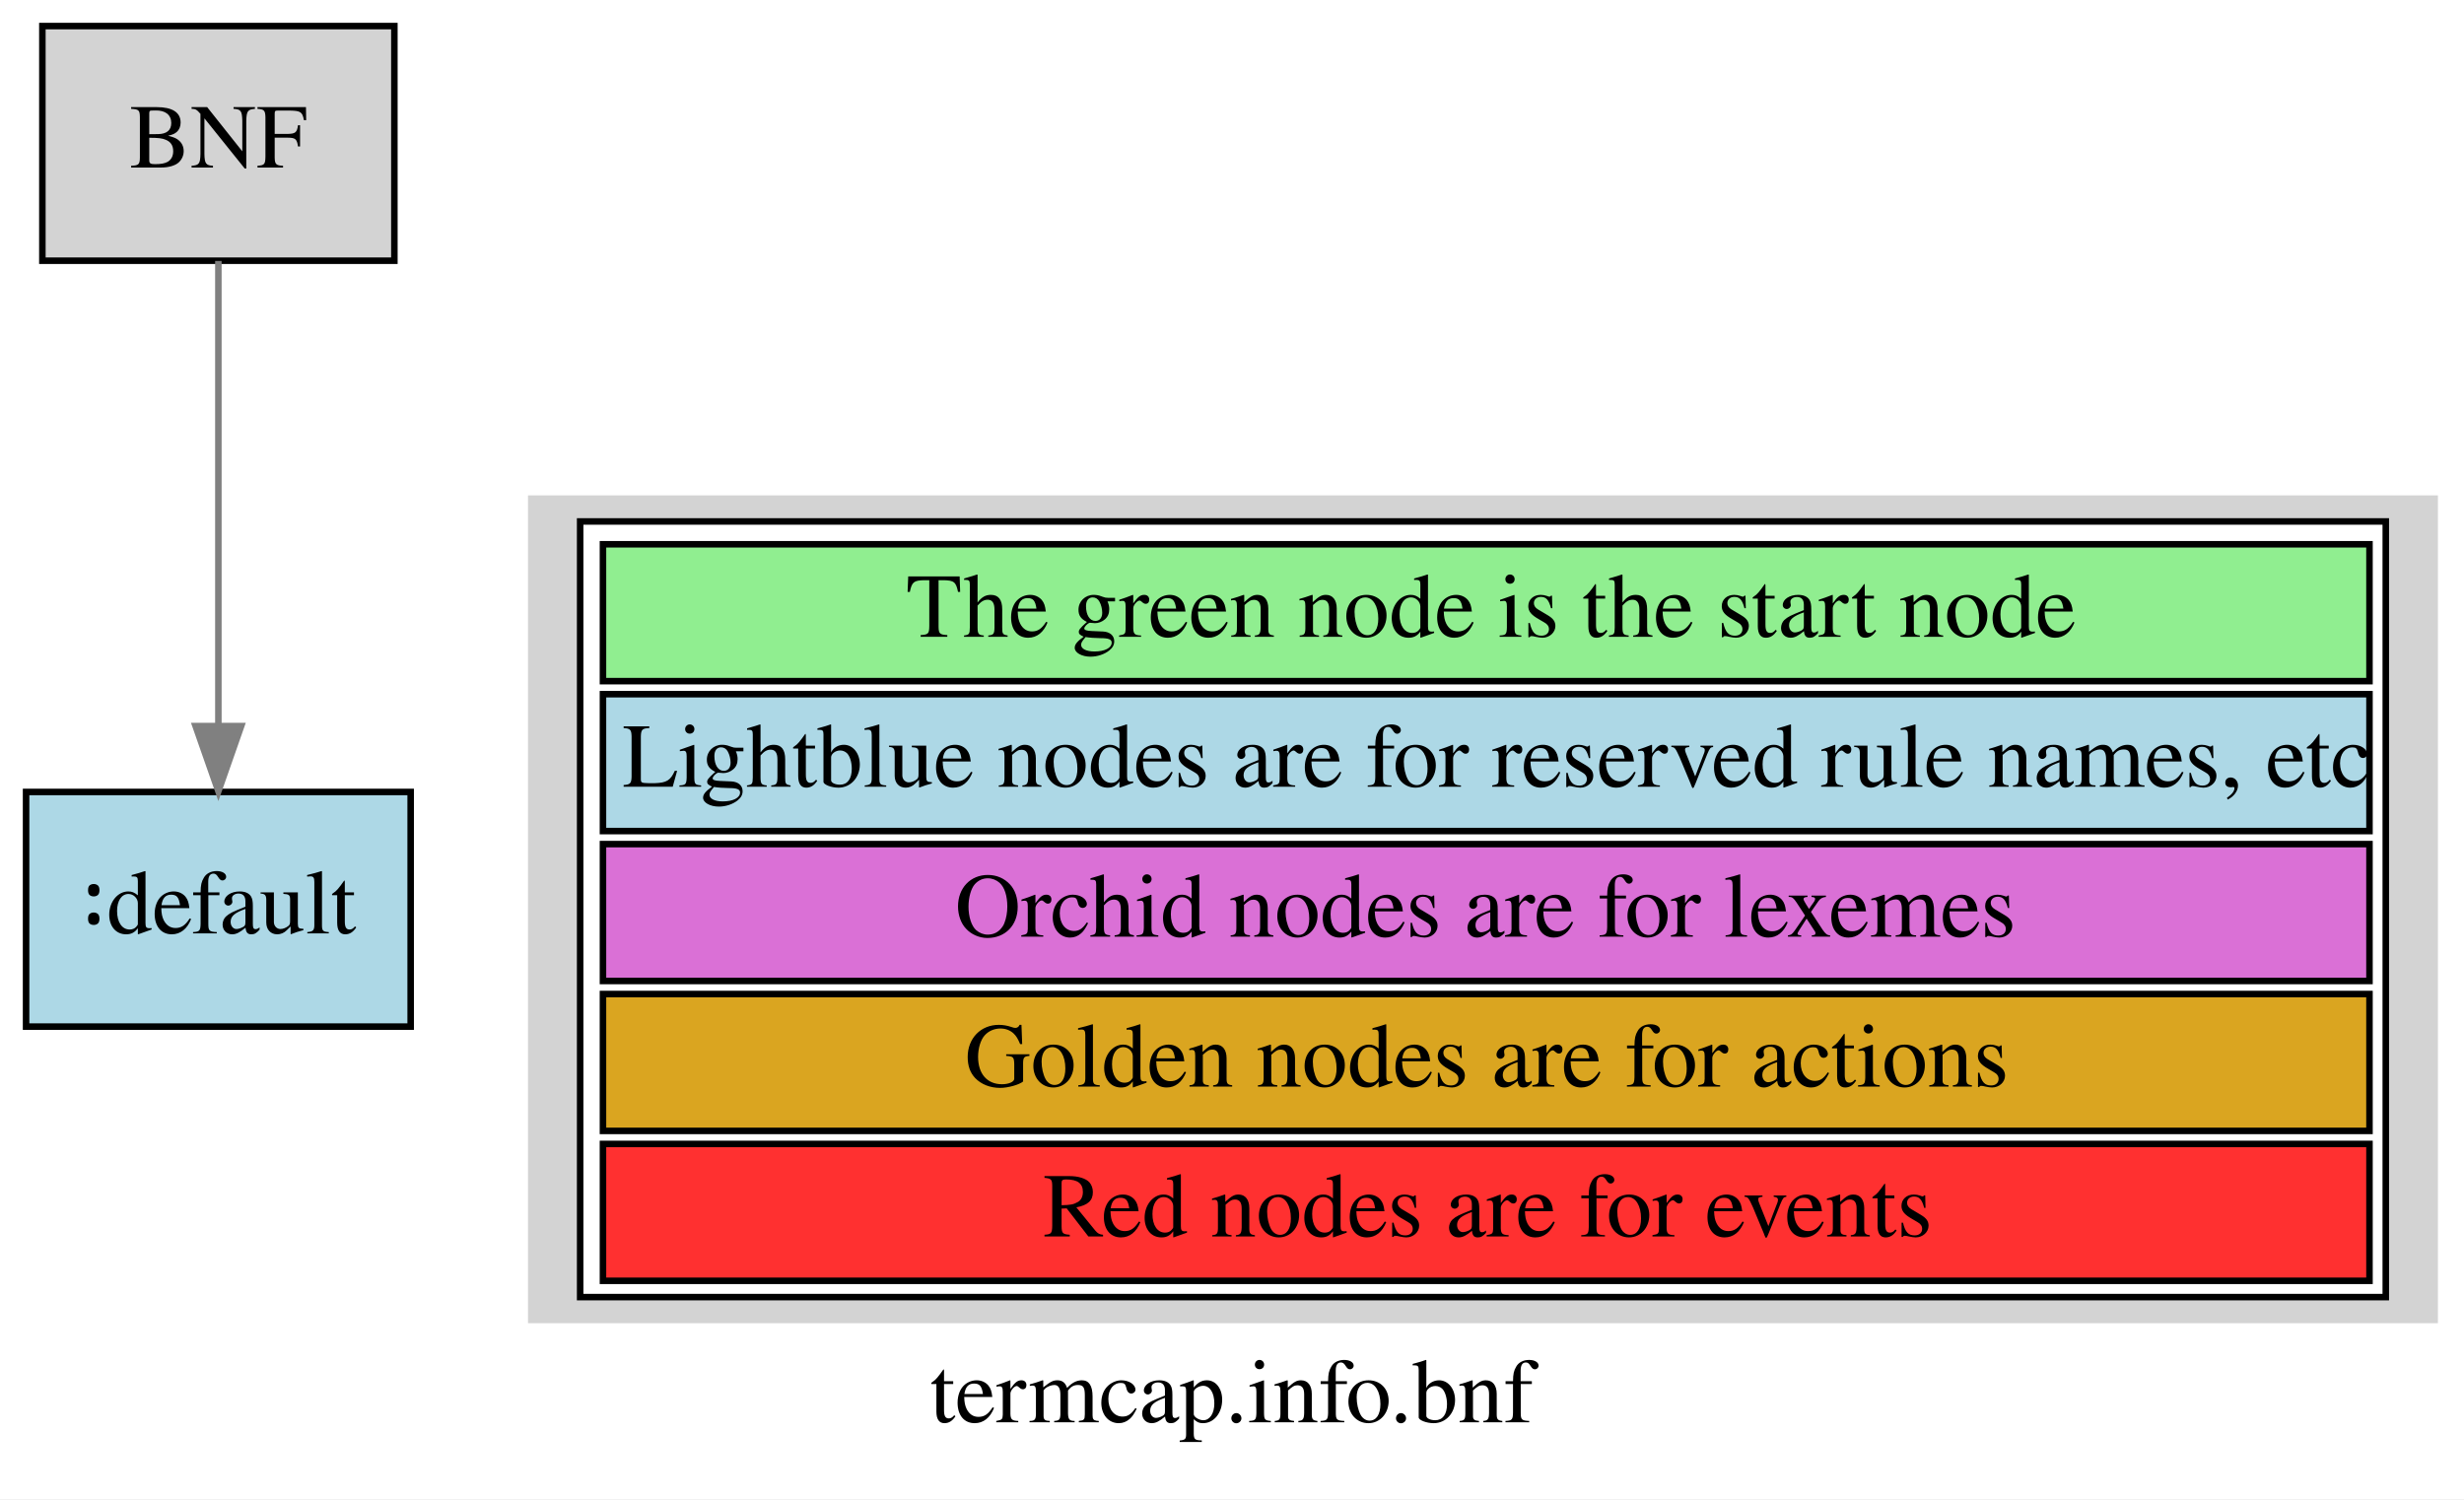
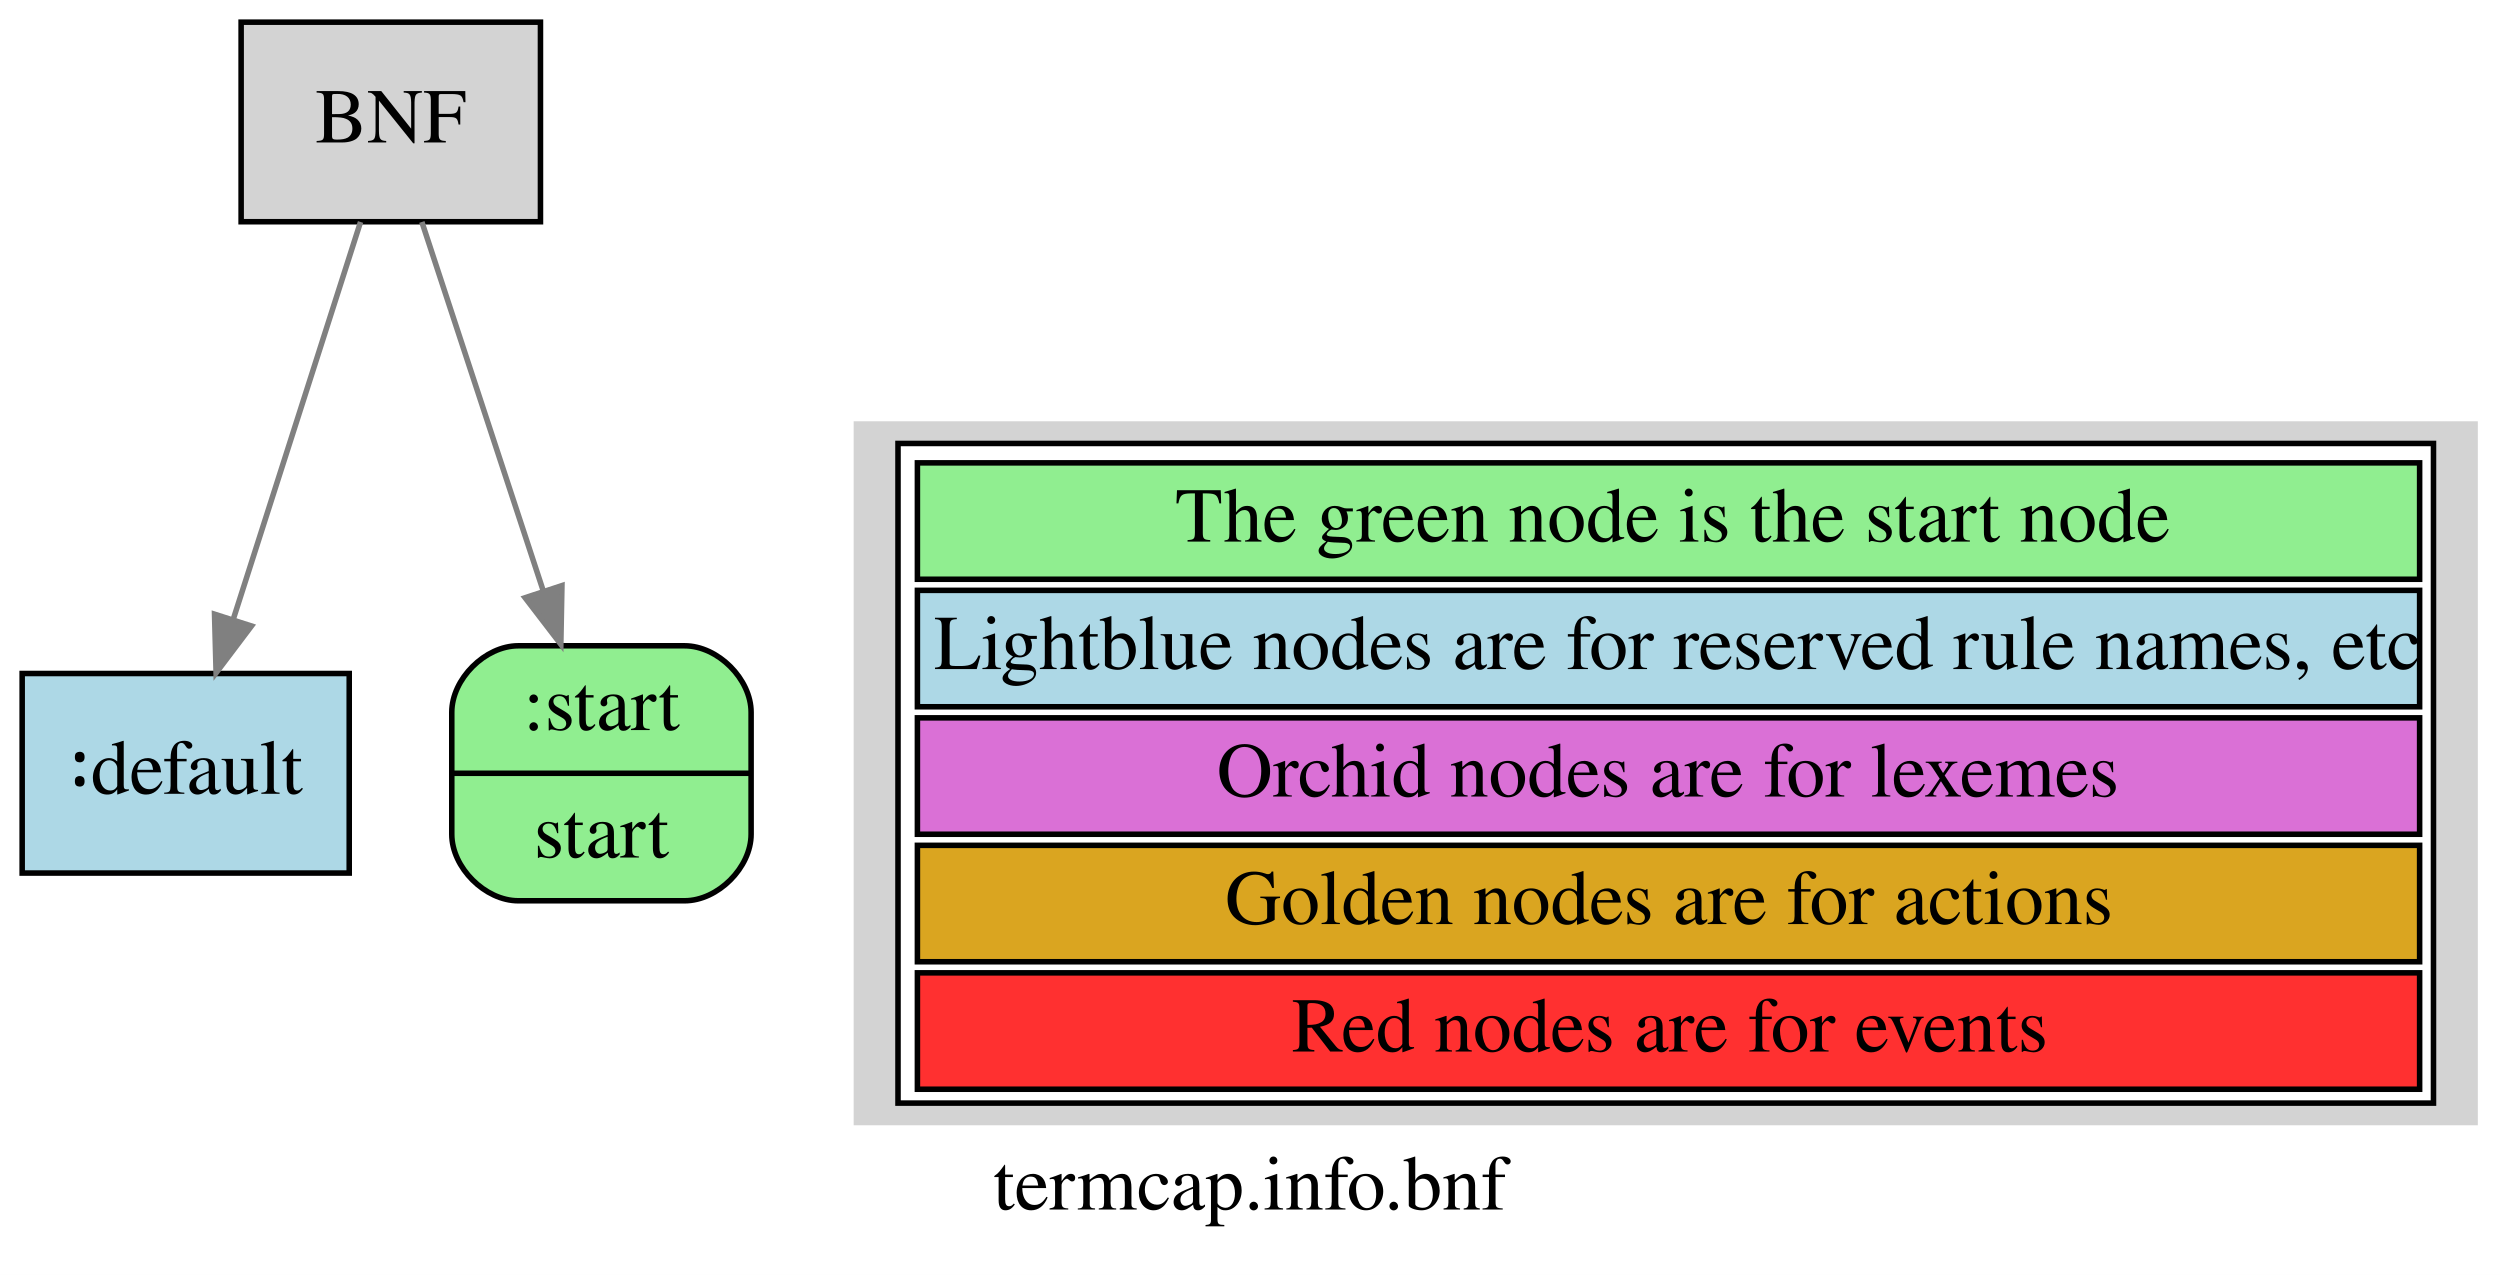
- <svg xmlns="http://www.w3.org/2000/svg" width="378pt" height="230pt" viewBox="0.00 0.00 378.00 230.00">
+ <svg xmlns="http://www.w3.org/2000/svg" width="451pt" height="230pt" viewBox="0.00 0.00 451.00 230.00">
  <g id="graph0" class="graph" transform="scale(1 1) rotate(0) translate(4 226)">
-     <polygon fill="white" stroke="none" points="-4,4 -4,-226 374,-226 374,4 -4,4" />
-     <text text-anchor="middle" x="185" y="-7.8" font-family="Times,serif" font-size="14.00">termcap.info.bnf</text>
+     <polygon fill="white" stroke="none" points="-4,4 -4,-226 447,-226 447,4 -4,4" />
+     <text text-anchor="middle" x="221.5" y="-7.8" font-family="Times,serif" font-size="14.00">termcap.info.bnf</text>
    <g id="node1" class="node">
      <polygon fill="lightblue" stroke="black" points="59,-104.5 0,-104.5 0,-68.5 59,-68.5 59,-104.5" />
      <text text-anchor="middle" x="29.5" y="-82.8" font-family="Times,serif" font-size="14.00">꞉default</text>
    </g>
    <g id="node2" class="node">
-       <polygon fill="lightgrey" stroke="black" points="56.5,-222 2.5,-222 2.5,-186 56.5,-186 56.5,-222" />
-       <text text-anchor="middle" x="29.5" y="-200.3" font-family="Times,serif" font-size="14.00">BNF</text>
+       <polygon fill="lightgrey" stroke="black" points="93.5,-222 39.5,-222 39.5,-186 93.5,-186 93.5,-222" />
+       <text text-anchor="middle" x="66.5" y="-200.3" font-family="Times,serif" font-size="14.00">BNF</text>
    </g>
    <g id="edge1" class="edge">
-       <path fill="none" stroke="grey" d="M29.5,-185.958C29.5,-167.191 29.5,-136.756 29.5,-114.687" />
-       <polygon fill="grey" stroke="grey" points="33,-114.612 29.5,-104.612 26,-114.612 33,-114.612" />
+       <path fill="none" stroke="grey" d="M61.041,-185.958C55.002,-167.106 45.19,-136.479 38.113,-114.386" />
+       <polygon fill="grey" stroke="grey" points="41.366,-113.068 34.982,-104.612 34.7,-115.203 41.366,-113.068" />
    </g>
    <g id="node3" class="node">
-       <polygon fill="lightgrey" stroke="none" points="370,-150 77,-150 77,-23 370,-23 370,-150" />
-       <polygon fill="white" stroke="none" points="85,-27 85,-146 362,-146 362,-27 85,-27" />
-       <polygon fill="lightgreen" stroke="none" points="88.5,-121.5 88.5,-142.5 359.5,-142.5 359.5,-121.5 88.5,-121.5" />
-       <polygon fill="none" stroke="black" points="88.5,-121.5 88.5,-142.5 359.5,-142.5 359.5,-121.5 88.5,-121.5" />
-       <text text-anchor="start" x="135" y="-128.3" font-family="Times,serif" font-size="14.00">The green node is the start node</text>
-       <polygon fill="lightblue" stroke="none" points="88.5,-98.5 88.5,-119.5 359.5,-119.5 359.5,-98.5 88.5,-98.5" />
-       <polygon fill="none" stroke="black" points="88.5,-98.5 88.5,-119.5 359.5,-119.5 359.5,-98.5 88.5,-98.5" />
-       <text text-anchor="start" x="91.5" y="-105.3" font-family="Times,serif" font-size="14.00">Lightblue nodes are for reserved rule names, etc</text>
-       <polygon fill="orchid" stroke="none" points="88.5,-75.5 88.5,-96.5 359.5,-96.5 359.5,-75.5 88.5,-75.5" />
-       <polygon fill="none" stroke="black" points="88.5,-75.5 88.5,-96.5 359.5,-96.5 359.5,-75.5 88.5,-75.5" />
-       <text text-anchor="start" x="142.5" y="-82.3" font-family="Times,serif" font-size="14.00">Orchid nodes are for lexemes</text>
-       <polygon fill="goldenrod" stroke="none" points="88.5,-52.5 88.5,-73.5 359.5,-73.5 359.5,-52.5 88.5,-52.5" />
-       <polygon fill="none" stroke="black" points="88.5,-52.5 88.5,-73.5 359.5,-73.5 359.5,-52.5 88.5,-52.5" />
-       <text text-anchor="start" x="144" y="-59.3" font-family="Times,serif" font-size="14.00">Golden nodes are for actions</text>
-       <polygon fill="#ff3030" stroke="none" points="88.5,-29.5 88.5,-50.5 359.5,-50.5 359.5,-29.5 88.5,-29.5" />
-       <polygon fill="none" stroke="black" points="88.5,-29.5 88.5,-50.5 359.5,-50.5 359.5,-29.5 88.5,-29.5" />
-       <text text-anchor="start" x="156" y="-36.3" font-family="Times,serif" font-size="14.00">Red nodes are for events</text>
-       <polygon fill="none" stroke="black" points="85,-27 85,-146 362,-146 362,-27 85,-27" />
+       <path fill="lightgreen" stroke="black" d="M89.5,-63.5C89.5,-63.5 119.5,-63.5 119.5,-63.5 125.5,-63.5 131.5,-69.5 131.5,-75.5 131.5,-75.5 131.5,-97.5 131.5,-97.5 131.5,-103.5 125.5,-109.5 119.5,-109.5 119.5,-109.5 89.5,-109.5 89.5,-109.5 83.5,-109.5 77.5,-103.5 77.5,-97.5 77.5,-97.5 77.5,-75.5 77.5,-75.5 77.5,-69.5 83.5,-63.5 89.5,-63.5" />
+       <text text-anchor="middle" x="104.5" y="-94.3" font-family="Times,serif" font-size="14.00">:start</text>
+       <polyline fill="none" stroke="black" points="77.5,-86.5 131.5,-86.5 " />
+       <text text-anchor="middle" x="104.5" y="-71.3" font-family="Times,serif" font-size="14.00">start</text>
+     </g>
+     <g id="edge2" class="edge">
+       <path fill="none" stroke="grey" d="M72.107,-185.958C77.846,-168.514 86.902,-140.99 93.981,-119.473" />
+       <polygon fill="grey" stroke="grey" points="97.374,-120.358 97.175,-109.765 90.725,-118.171 97.374,-120.358" />
+     </g>
+     <g id="node4" class="node">
+       <polygon fill="lightgrey" stroke="none" points="443,-150 150,-150 150,-23 443,-23 443,-150" />
+       <polygon fill="white" stroke="none" points="158,-27 158,-146 435,-146 435,-27 158,-27" />
+       <polygon fill="lightgreen" stroke="none" points="161.5,-121.5 161.5,-142.5 432.5,-142.5 432.5,-121.5 161.5,-121.5" />
+       <polygon fill="none" stroke="black" points="161.5,-121.5 161.5,-142.5 432.5,-142.5 432.5,-121.5 161.5,-121.5" />
+       <text text-anchor="start" x="208" y="-128.3" font-family="Times,serif" font-size="14.00">The green node is the start node</text>
+       <polygon fill="lightblue" stroke="none" points="161.5,-98.5 161.5,-119.5 432.5,-119.5 432.5,-98.5 161.5,-98.5" />
+       <polygon fill="none" stroke="black" points="161.5,-98.5 161.5,-119.5 432.5,-119.5 432.5,-98.5 161.5,-98.5" />
+       <text text-anchor="start" x="164.5" y="-105.3" font-family="Times,serif" font-size="14.00">Lightblue nodes are for reserved rule names, etc</text>
+       <polygon fill="orchid" stroke="none" points="161.5,-75.5 161.5,-96.5 432.5,-96.5 432.5,-75.5 161.5,-75.5" />
+       <polygon fill="none" stroke="black" points="161.5,-75.5 161.5,-96.5 432.5,-96.5 432.5,-75.5 161.5,-75.5" />
+       <text text-anchor="start" x="215.5" y="-82.3" font-family="Times,serif" font-size="14.00">Orchid nodes are for lexemes</text>
+       <polygon fill="goldenrod" stroke="none" points="161.5,-52.5 161.5,-73.5 432.5,-73.5 432.5,-52.5 161.5,-52.5" />
+       <polygon fill="none" stroke="black" points="161.5,-52.5 161.5,-73.5 432.5,-73.5 432.5,-52.5 161.5,-52.5" />
+       <text text-anchor="start" x="217" y="-59.3" font-family="Times,serif" font-size="14.00">Golden nodes are for actions</text>
+       <polygon fill="#ff3030" stroke="none" points="161.5,-29.5 161.5,-50.5 432.5,-50.5 432.5,-29.5 161.5,-29.5" />
+       <polygon fill="none" stroke="black" points="161.5,-29.5 161.5,-50.5 432.5,-50.5 432.5,-29.5 161.5,-29.5" />
+       <text text-anchor="start" x="229" y="-36.3" font-family="Times,serif" font-size="14.00">Red nodes are for events</text>
+       <polygon fill="none" stroke="black" points="158,-27 158,-146 435,-146 435,-27 158,-27" />
    </g>
  </g>
</svg>
